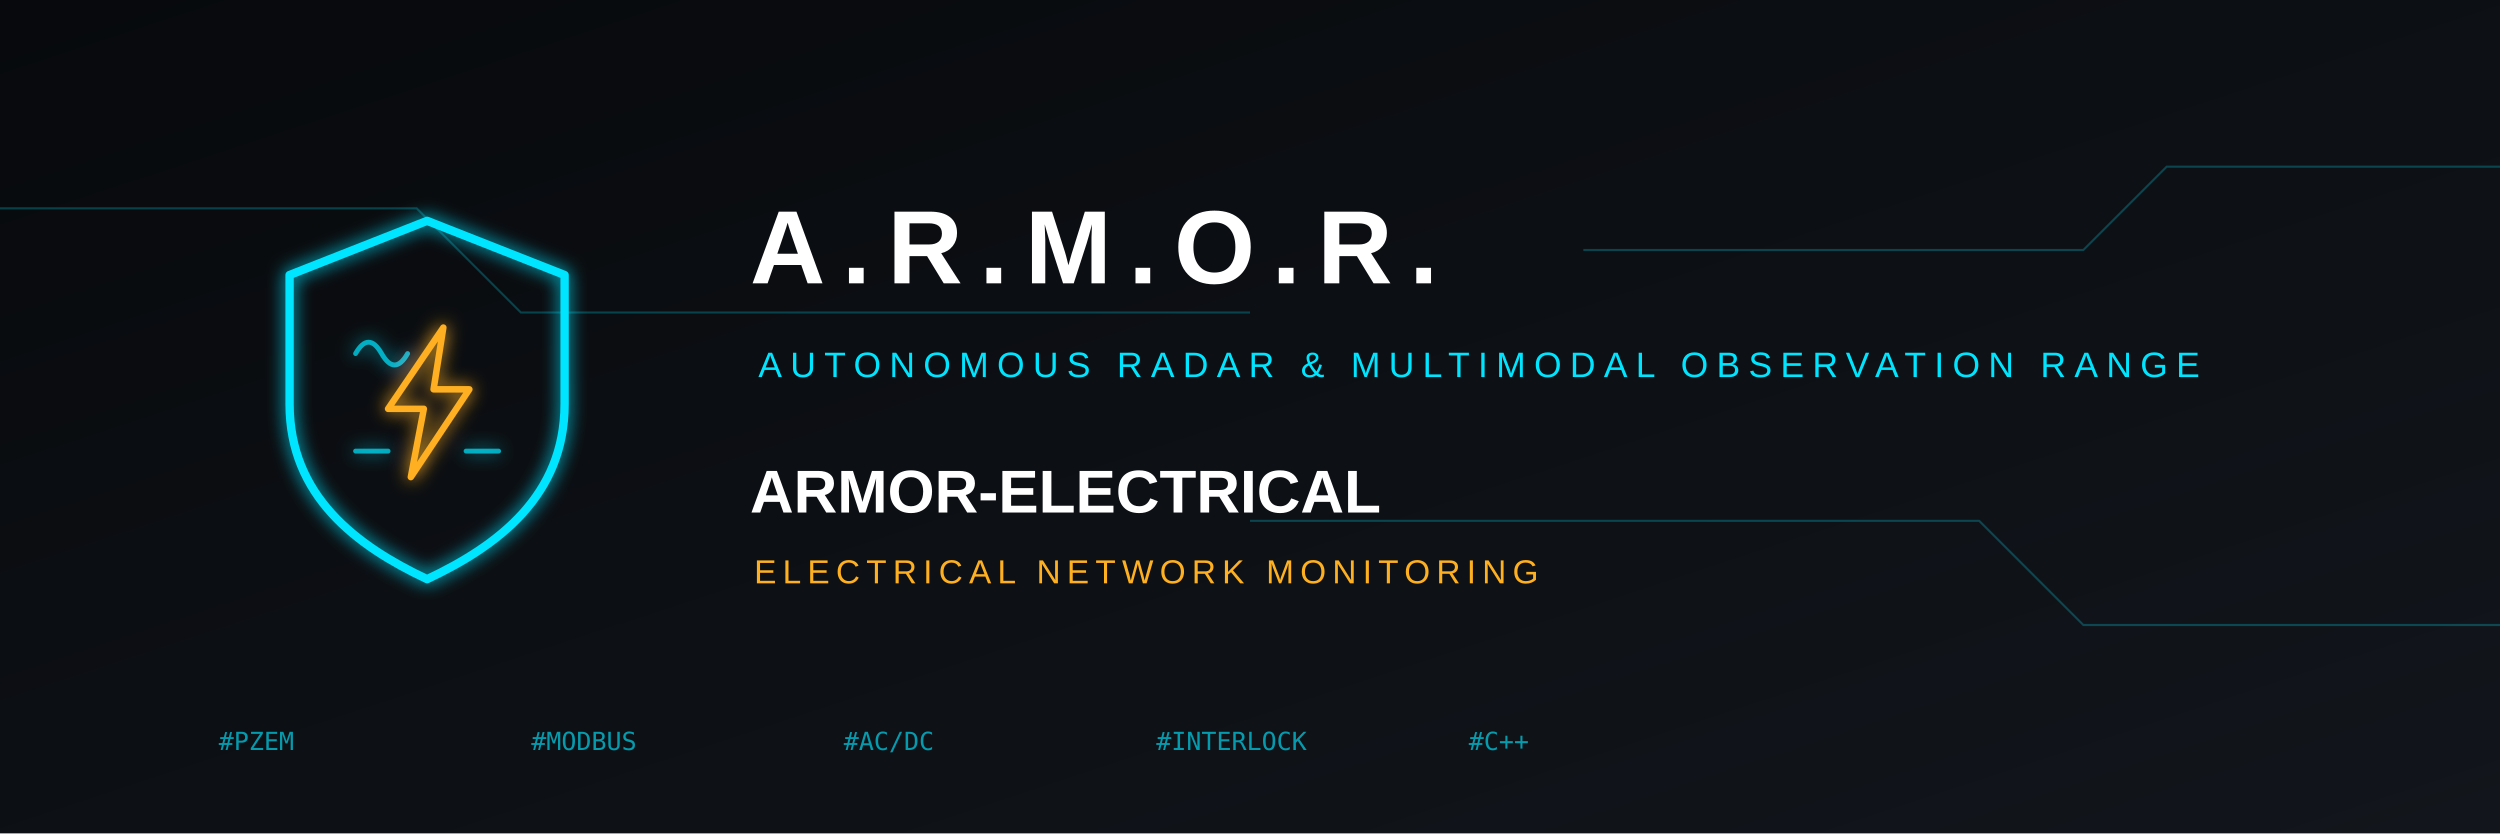
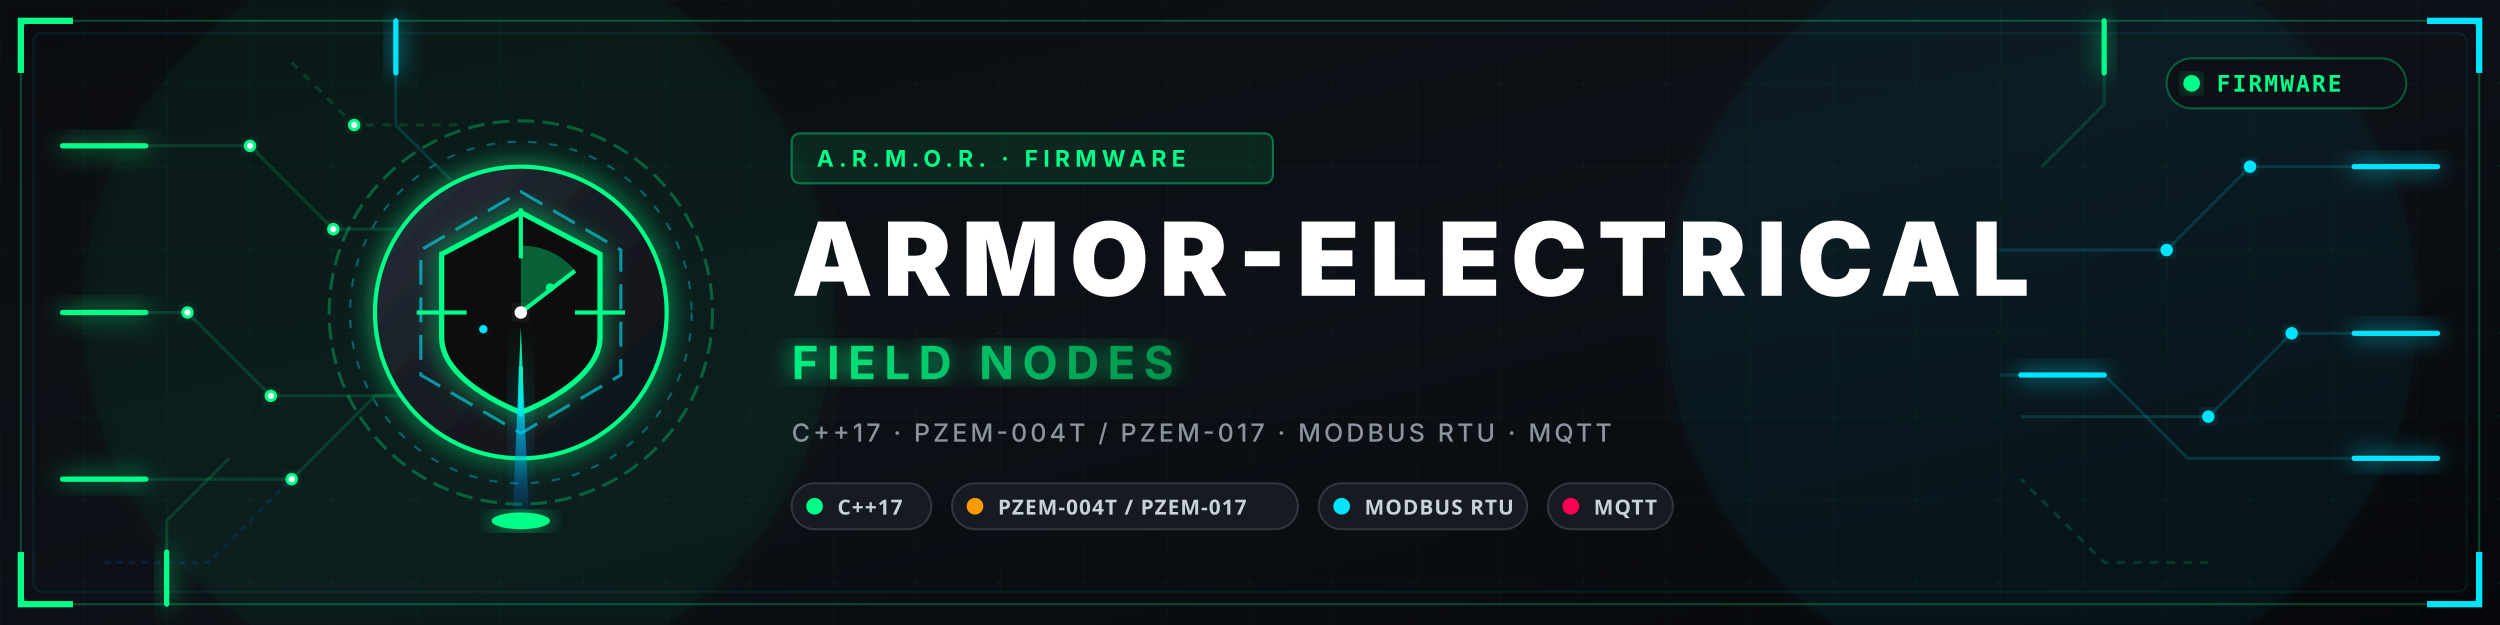
- <svg xmlns="http://www.w3.org/2000/svg" viewBox="0 0 1200 400" role="img" aria-labelledby="title desc">
+ <svg xmlns="http://www.w3.org/2000/svg" viewBox="0 0 1200 300" width="100%" height="100%">
  <defs>
-     <linearGradient id="bg" x1="0%" y1="0%" x2="100%" y2="100%">
-       <stop stop-color="#07090C" />
-       <stop offset="1" stop-color="#12161C" />
-     </linearGradient>
-     <filter id="g">
-       <feGaussianBlur stdDeviation="4" result="b" />
+     <linearGradient id="bgGlow" x1="0%" y1="0%" x2="100%" y2="100%">
+       <stop offset="0%" stop-color="#0A0C10" />
+       <stop offset="50%" stop-color="#0D1117" />
+       <stop offset="100%" stop-color="#05070A" />
+     </linearGradient>
+     <linearGradient id="cyanGlow" x1="0%" y1="0%" x2="100%" y2="0%">
+       <stop offset="0%" stop-color="#00E5FF" stop-opacity="0.8" />
+       <stop offset="100%" stop-color="#0088FF" stop-opacity="0.9" />
+     </linearGradient>
+     <linearGradient id="greenGlow" x1="0%" y1="0%" x2="100%" y2="0%">
+       <stop offset="0%" stop-color="#00FF88" stop-opacity="0.9" />
+       <stop offset="100%" stop-color="#00AA55" stop-opacity="0.8" />
+     </linearGradient>
+     <linearGradient id="laserBeam" x1="0%" y1="0%" x2="0%" y2="100%">
+       <stop offset="0%" stop-color="#00FF88" stop-opacity="1" />
+       <stop offset="40%" stop-color="#00E5FF" stop-opacity="0.8" />
+       <stop offset="100%" stop-color="#0077FF" stop-opacity="0" />
+     </linearGradient>
+     <linearGradient id="metalGradient" x1="0%" y1="0%" x2="100%" y2="100%">
+       <stop offset="0%" stop-color="#2A303C" />
+       <stop offset="50%" stop-color="#161B22" />
+       <stop offset="100%" stop-color="#0D1117" />
+     </linearGradient>
+     <filter id="glowCyan" x="-20%" y="-20%" width="140%" height="140%">
+       <feGaussianBlur stdDeviation="5" result="blur" />
      <feMerge>
-         <feMergeNode in="b" />
+         <feMergeNode in="blur" />
        <feMergeNode in="SourceGraphic" />
      </feMerge>
    </filter>
+     <filter id="glowGreen" x="-20%" y="-20%" width="140%" height="140%">
+       <feGaussianBlur stdDeviation="6" result="blur" />
+       <feMerge>
+         <feMergeNode in="blur" />
+         <feMergeNode in="SourceGraphic" />
+       </feMerge>
+     </filter>
+     <filter id="glowBeam" x="-30%" y="-30%" width="160%" height="160%">
+       <feGaussianBlur stdDeviation="8" result="blur" />
+       <feMerge>
+         <feMergeNode in="blur" />
+         <feMergeNode in="SourceGraphic" />
+       </feMerge>
+     </filter>
+     <pattern id="cyberGrid" width="40" height="40" patternUnits="userSpaceOnUse">
+       <path d="M 40 0 L 0 0 0 40" fill="none" stroke="#00FF88" stroke-opacity="0.03" stroke-width="1" />
+       <circle cx="40" cy="40" r="1" fill="#00FF88" fill-opacity="0.08" />
+     </pattern>
+     <g id="pcbNode">
+       <circle cx="0" cy="0" r="3" fill="#00FF88" filter="url(#glowGreen)" />
+       <circle cx="0" cy="0" r="1.5" fill="#FFFFFF" />
+     </g>
  </defs>
-   <rect width="1200" height="400" fill="url(#bg)" />
-   <g fill="none" stroke="#00E5FF" stroke-width="1" opacity=".25">
-     <path d="M0 100H200L250 150H600" />
-     <path d="M1200 300H1000L950 250H600" />
-     <path d="M1200 80H1040L1000 120H760" />
-   </g>
-   <g transform="translate(205 190)">
-     <g transform="scale(1.0)" filter="url(#g)" fill="none" stroke-linecap="round" stroke-linejoin="round" stroke="#00E5FF" stroke-width="4">
-       <path d="M0,-84 L66,-58 V4 C66,48 34,72 0,88 C-34,72 -66,48 -66,4 V-58 Z" />
-       <g transform="scale(.78) translate(0 4)" stroke-width="4">
-         <path d="M10,-46 L-24,4 H-2 L-10,46 L26,-8 H4 Z" stroke="#FFB020" stroke-width="4" />
-         <path d="M-44,-30 q8,-14 16,0 t16,0" stroke-width="3" opacity=".7" />
-         <path d="M-44,30 h20 M24,30 h20" stroke-width="3" opacity=".7" />
-       </g>
-     </g>
-   </g>
-   <text x="360" y="136" font-family="Arial,sans-serif" font-size="50" font-weight="bold" fill="#FFF" letter-spacing="8">A.R.M.O.R.</text>
-   <text x="364" y="181" font-family="Arial,sans-serif" font-size="17" fill="#00E5FF" letter-spacing="4">AUTONOMOUS RADAR &amp; MULTIMODAL OBSERVATION RANGE</text>
-   <text x="360" y="246" font-family="Arial,sans-serif" font-size="29" font-weight="bold" fill="#FFF">ARMOR-ELECTRICAL</text>
-   <text x="362" y="280" font-family="Arial,sans-serif" font-size="16" fill="#FFB020" letter-spacing="3">ELECTRICAL NETWORK MONITORING</text>
-   <g font-family="monospace" font-size="12" fill="#00E5FF" opacity=".65">
-     <text x="105" y="360">#PZEM</text>
-     <text x="255" y="360">#MODBUS</text>
-     <text x="405" y="360">#AC/DC</text>
-     <text x="555" y="360">#INTERLOCK</text>
-     <text x="705" y="360">#C++</text>
+   <rect width="1200" height="300" fill="url(#bgGlow)" />
+   <rect width="1200" height="300" fill="url(#cyberGrid)" />
+   <circle cx="220" cy="150" r="180" fill="#00FF88" fill-opacity="0.03" filter="url(#glowGreen)">
+     <animate attributeName="fill-opacity" values="0.02;0.05;0.02" dur="6s" repeatCount="indefinite" />
+   </circle>
+   <circle cx="980" cy="150" r="180" fill="#00E5FF" fill-opacity="0.03" filter="url(#glowCyan)">
+     <animate attributeName="fill-opacity" values="0.02;0.05;0.02" dur="6s" repeatCount="indefinite" />
+   </circle>
+   <rect x="10" y="10" width="1180" height="280" fill="none" stroke="#00FF88" stroke-opacity="0.25" stroke-width="1" rx="6" />
+   <rect x="16" y="16" width="1168" height="268" fill="none" stroke="#00E5FF" stroke-opacity="0.08" stroke-width="1" rx="4" />
+   <path d="M 10 35 L 10 10 L 35 10" fill="none" stroke="#00FF88" stroke-width="3">
+     <animate attributeName="stroke-opacity" values="0.6;1;0.6" dur="3s" repeatCount="indefinite" />
+   </path>
+   <path d="M 1190 35 L 1190 10 L 1165 10" fill="none" stroke="#00E5FF" stroke-width="3">
+     <animate attributeName="stroke-opacity" values="0.6;1;0.6" dur="3s" repeatCount="indefinite" />
+   </path>
+   <path d="M 10 265 L 10 290 L 35 290" fill="none" stroke="#00FF88" stroke-width="3">
+     <animate attributeName="stroke-opacity" values="0.6;1;0.6" dur="3s" repeatCount="indefinite" />
+   </path>
+   <path d="M 1190 265 L 1190 290 L 1165 290" fill="none" stroke="#00E5FF" stroke-width="3">
+     <animate attributeName="stroke-opacity" values="0.6;1;0.6" dur="3s" repeatCount="indefinite" />
+   </path>
+   <g stroke="#00FF88" stroke-opacity="0.15" stroke-width="1.5" fill="none">
+     <path d="M 30 70 L 120 70 L 160 110 L 240 110" />
+     <path d="M 30 150 L 90 150 L 130 190 L 220 190" />
+     <path d="M 30 230 L 140 230 L 180 190 L 210 190" />
+     <path d="M 80 290 L 80 250 L 110 220" />
+     <path d="M 190 10 L 190 60 L 220 90" stroke="#00E5FF" stroke-opacity="0.15" />
+     <path d="M 140 30 L 170 60 L 220 60" stroke-dasharray="4,4" />
+     <path d="M 50 270 L 100 270 L 140 230" stroke="#0077FF" stroke-opacity="0.15" stroke-dasharray="3,3" />
+   </g>
+   <g fill="none" stroke-linecap="round" stroke-linejoin="round">
+     <path d="M 30 70 L 120 70 L 160 110 L 240 110" stroke="#00FF88" stroke-width="2.5" stroke-dasharray="40, 240" filter="url(#glowGreen)">
+       <animate attributeName="stroke-dashoffset" values="280;0" dur="3s" repeatCount="indefinite" />
+     </path>
+     <path d="M 30 150 L 90 150 L 130 190 L 220 190" stroke="#00FF88" stroke-width="2.5" stroke-dasharray="40, 220" filter="url(#glowGreen)">
+       <animate attributeName="stroke-dashoffset" values="260;0" dur="3.5s" repeatCount="indefinite" />
+     </path>
+     <path d="M 30 230 L 140 230 L 180 190 L 210 190" stroke="#00FF88" stroke-width="2.5" stroke-dasharray="40, 230" filter="url(#glowGreen)">
+       <animate attributeName="stroke-dashoffset" values="270;0" dur="3.2s" repeatCount="indefinite" />
+     </path>
+     <path d="M 80 290 L 80 250 L 110 220" stroke="#00FF88" stroke-width="2.5" stroke-dasharray="25, 100" filter="url(#glowGreen)">
+       <animate attributeName="stroke-dashoffset" values="125;0" dur="2.5s" repeatCount="indefinite" />
+     </path>
+     <path d="M 190 10 L 190 60 L 220 90" stroke="#00E5FF" stroke-width="2.5" stroke-dasharray="25, 90" filter="url(#glowCyan)">
+       <animate attributeName="stroke-dashoffset" values="115;0" dur="2.8s" repeatCount="indefinite" />
+     </path>
+   </g>
+   <use href="#pcbNode" x="120" y="70" />
+   <use href="#pcbNode" x="160" y="110" />
+   <use href="#pcbNode" x="90" y="150" />
+   <use href="#pcbNode" x="130" y="190" />
+   <use href="#pcbNode" x="140" y="230" />
+   <use href="#pcbNode" x="170" y="60" />
+   <g stroke="#00E5FF" stroke-opacity="0.15" stroke-width="1.5" fill="none">
+     <path d="M 1170 80 L 1080 80 L 1040 120 L 960 120" />
+     <path d="M 1170 160 L 1100 160 L 1060 200 L 970 200" />
+     <path d="M 1170 220 L 1050 220 L 1010 180 M 1010 180 L 960 180" />
+     <path d="M 1010 10 L 1010 50 L 980 80" stroke="#00FF88" stroke-opacity="0.15" />
+     <path d="M 1060 270 L 1010 270 L 970 230" stroke="#00FF88" stroke-opacity="0.15" stroke-dasharray="4,4" />
+   </g>
+   <g fill="none" stroke-linecap="round" stroke-linejoin="round">
+     <path d="M 1170 80 L 1080 80 L 1040 120 L 960 120" stroke="#00E5FF" stroke-width="2.5" stroke-dasharray="40, 230" filter="url(#glowCyan)">
+       <animate attributeName="stroke-dashoffset" values="0;270" dur="3.5s" repeatCount="indefinite" />
+     </path>
+     <path d="M 1170 160 L 1100 160 L 1060 200 L 970 200" stroke="#00E5FF" stroke-width="2.5" stroke-dasharray="40, 240" filter="url(#glowCyan)">
+       <animate attributeName="stroke-dashoffset" values="0;280" dur="3.8s" repeatCount="indefinite" />
+     </path>
+     <path d="M 1170 220 L 1050 220 L 1010 180 M 1010 180 L 960 180" stroke="#00E5FF" stroke-width="2.5" stroke-dasharray="40, 250" filter="url(#glowCyan)">
+       <animate attributeName="stroke-dashoffset" values="0;290" dur="4s" repeatCount="indefinite" />
+     </path>
+     <path d="M 1010 10 L 1010 50 L 980 80" stroke="#00FF88" stroke-width="2.5" stroke-dasharray="25, 95" filter="url(#glowGreen)">
+       <animate attributeName="stroke-dashoffset" values="0;120" dur="2.6s" repeatCount="indefinite" />
+     </path>
+   </g>
+   <circle cx="1080" cy="80" r="3" fill="#00E5FF" filter="url(#glowCyan)" />
+   <circle cx="1040" cy="120" r="3" fill="#00E5FF" filter="url(#glowCyan)" />
+   <circle cx="1100" cy="160" r="3" fill="#00E5FF" filter="url(#glowCyan)" />
+   <circle cx="1060" cy="200" r="3" fill="#00E5FF" filter="url(#glowCyan)" />
+   <g transform="translate(250, 150)">
+     <g>
+       <circle cx="0" cy="0" r="92" fill="none" stroke="#00FF88" stroke-opacity="0.3" stroke-width="1.5" stroke-dasharray="8,4" />
+       <circle cx="0" cy="0" r="82" fill="none" stroke="#00E5FF" stroke-opacity="0.35" stroke-width="1" stroke-dasharray="4,6" />
+       <animateTransform attributeName="transform" type="rotate" from="0 0 0" to="360 0 0" dur="25s" repeatCount="indefinite" />
+     </g>
+     <circle cx="0" cy="0" r="70" fill="url(#metalGradient)" stroke="#00FF88" stroke-width="2" filter="url(#glowGreen)" />
+     <g>
+       <polygon points="0,-58 48,-30 48,30 0,58 -48,30 -48,-30" fill="none" stroke="#00E5FF" stroke-width="1.5" stroke-dasharray="12,6" opacity="0.6" />
+       <animateTransform attributeName="transform" type="rotate" from="360 0 0" to="0 0 0" dur="18s" repeatCount="indefinite" />
+     </g>
+     <path d="M 0 -48 L 38 -28 L 38 12 C 38 34 0 48 0 48 C 0 48 -38 34 -38 12 L -38 -28 Z" fill="#0A0C10" stroke="#00FF88" stroke-width="2.5" filter="url(#glowGreen)" />
+     <g>
+       <path d="M 0 0 L 26 -20 A 32 32 0 0 0 0 -32 Z" fill="#00FF88" fill-opacity="0.35" />
+       <line x1="0" y1="0" x2="26" y2="-20" stroke="#00FF88" stroke-width="2" />
+       <animateTransform attributeName="transform" type="rotate" from="0 0 0" to="360 0 0" dur="4s" repeatCount="indefinite" />
+     </g>
+     <circle cx="14" cy="-12" r="2" fill="#00FF88" filter="url(#glowGreen)">
+       <animate attributeName="opacity" values="0.2;1;0.2" dur="2s" repeatCount="indefinite" />
+     </circle>
+     <circle cx="-18" cy="8" r="2" fill="#00E5FF" filter="url(#glowCyan)">
+       <animate attributeName="opacity" values="1;0.2;1" dur="1.5s" repeatCount="indefinite" />
+     </circle>
+     <line x1="-50" y1="0" x2="-26" y2="0" stroke="#00FF88" stroke-width="2" />
+     <line x1="26" y1="0" x2="50" y2="0" stroke="#00FF88" stroke-width="2" />
+     <line x1="0" y1="-50" x2="0" y2="-26" stroke="#00FF88" stroke-width="2" />
+     <line x1="0" y1="26" x2="0" y2="50" stroke="#00FF88" stroke-width="2" />
+     <circle cx="0" cy="0" r="3" fill="#FFFFFF" filter="url(#glowGreen)">
+       <animate attributeName="opacity" values="0.4;1;0.4" dur="1.2s" repeatCount="indefinite" />
+     </circle>
+   </g>
+   <path d="M 250 157 L 246 250 L 254 250 Z" fill="url(#laserBeam)" filter="url(#glowBeam)">
+     <animate attributeName="opacity" values="0.3;1;0.3" dur="1.2s" repeatCount="indefinite" />
+   </path>
+   <ellipse cx="250" cy="250" rx="14" ry="4" fill="#00FF88" filter="url(#glowGreen)">
+     <animate attributeName="rx" values="10;18;10" dur="1.2s" repeatCount="indefinite" />
+     <animate attributeName="opacity" values="0.4;1;0.4" dur="1.2s" repeatCount="indefinite" />
+   </ellipse>
+   <g transform="translate(380, 0)">
+     <g transform="translate(0, 82)">
+       <rect x="0" y="-18" width="231" height="24" rx="4" fill="#00FF88" fill-opacity="0.1" stroke="#00FF88" stroke-opacity="0.4" stroke-width="1">
+         <animate attributeName="stroke-opacity" values="0.3;0.8;0.3" dur="4s" repeatCount="indefinite" />
+       </rect>
+       <text x="12" y="-2" font-family="'Inter', 'Segoe UI', 'Roboto', sans-serif" font-weight="700" font-size="11" fill="#00FF88" letter-spacing="2.5">A.R.M.O.R. · FIRMWARE</text>
+     </g>
+     <text x="0" y="142" font-family="'Inter', 'Segoe UI', 'Roboto', sans-serif" font-weight="900" font-size="49" fill="#FFFFFF" letter-spacing="5">ARMOR-ELECTRICAL</text>
+     <text x="0" y="182" font-family="'Inter', 'Segoe UI', 'Roboto', sans-serif" font-weight="700" font-size="22" fill="url(#greenGlow)" letter-spacing="4" filter="url(#glowGreen)">FIELD NODES</text>
+     <text x="0" y="212" font-family="'Inter', 'Segoe UI', 'Roboto', sans-serif" font-weight="500" font-size="12" fill="#8B949E" letter-spacing="1.5">C++17 · PZEM-004T / PZEM-017 · MODBUS RTU · MQTT</text>
+     <g transform="translate(0, 232)">
+       <rect x="0" y="0" width="67" height="22" rx="11" fill="#161B22" stroke="#30363D" stroke-width="1" />
+       <circle cx="11" cy="11" r="4" fill="#00FF88">
+         <animate attributeName="opacity" values="0.5;1;0.5" dur="2.0s" repeatCount="indefinite" />
+       </circle>
+       <text x="22" y="15" font-family="sans-serif" font-weight="600" font-size="10" fill="#C9D1D9" letter-spacing="0.5">C++17</text>
+       <rect x="77" y="0" width="166" height="22" rx="11" fill="#161B22" stroke="#30363D" stroke-width="1" />
+       <circle cx="88" cy="11" r="4" fill="#FF9900">
+         <animate attributeName="opacity" values="0.5;1;0.5" dur="2.2s" repeatCount="indefinite" />
+       </circle>
+       <text x="99" y="15" font-family="sans-serif" font-weight="600" font-size="10" fill="#C9D1D9" letter-spacing="0.5">PZEM-004T / PZEM-017</text>
+       <rect x="253" y="0" width="100" height="22" rx="11" fill="#161B22" stroke="#30363D" stroke-width="1" />
+       <circle cx="264" cy="11" r="4" fill="#00E5FF">
+         <animate attributeName="opacity" values="0.5;1;0.5" dur="2.4s" repeatCount="indefinite" />
+       </circle>
+       <text x="275" y="15" font-family="sans-serif" font-weight="600" font-size="10" fill="#C9D1D9" letter-spacing="0.5">MODBUS RTU</text>
+       <rect x="363" y="0" width="60" height="22" rx="11" fill="#161B22" stroke="#30363D" stroke-width="1" />
+       <circle cx="374" cy="11" r="4" fill="#FF0055">
+         <animate attributeName="opacity" values="0.5;1;0.5" dur="2.6s" repeatCount="indefinite" />
+       </circle>
+       <text x="385" y="15" font-family="sans-serif" font-weight="600" font-size="10" fill="#C9D1D9" letter-spacing="0.5">MQTT</text>
+     </g>
+   </g>
+   <g transform="translate(1050, 42)">
+     <rect x="-10" y="-14" width="115" height="24" rx="12" fill="#0D1117" stroke="#00FF88" stroke-opacity="0.3" stroke-width="1" />
+     <circle cx="2" cy="-2" r="4" fill="#00FF88" filter="url(#glowGreen)">
+       <animate attributeName="opacity" values="0.3;1;0.3" dur="1.5s" repeatCount="indefinite" />
+     </circle>
+     <text x="14" y="2" font-family="monospace" font-weight="700" font-size="11" fill="#00FF88" letter-spacing="1">FIRMWARE</text>
  </g>
</svg>
